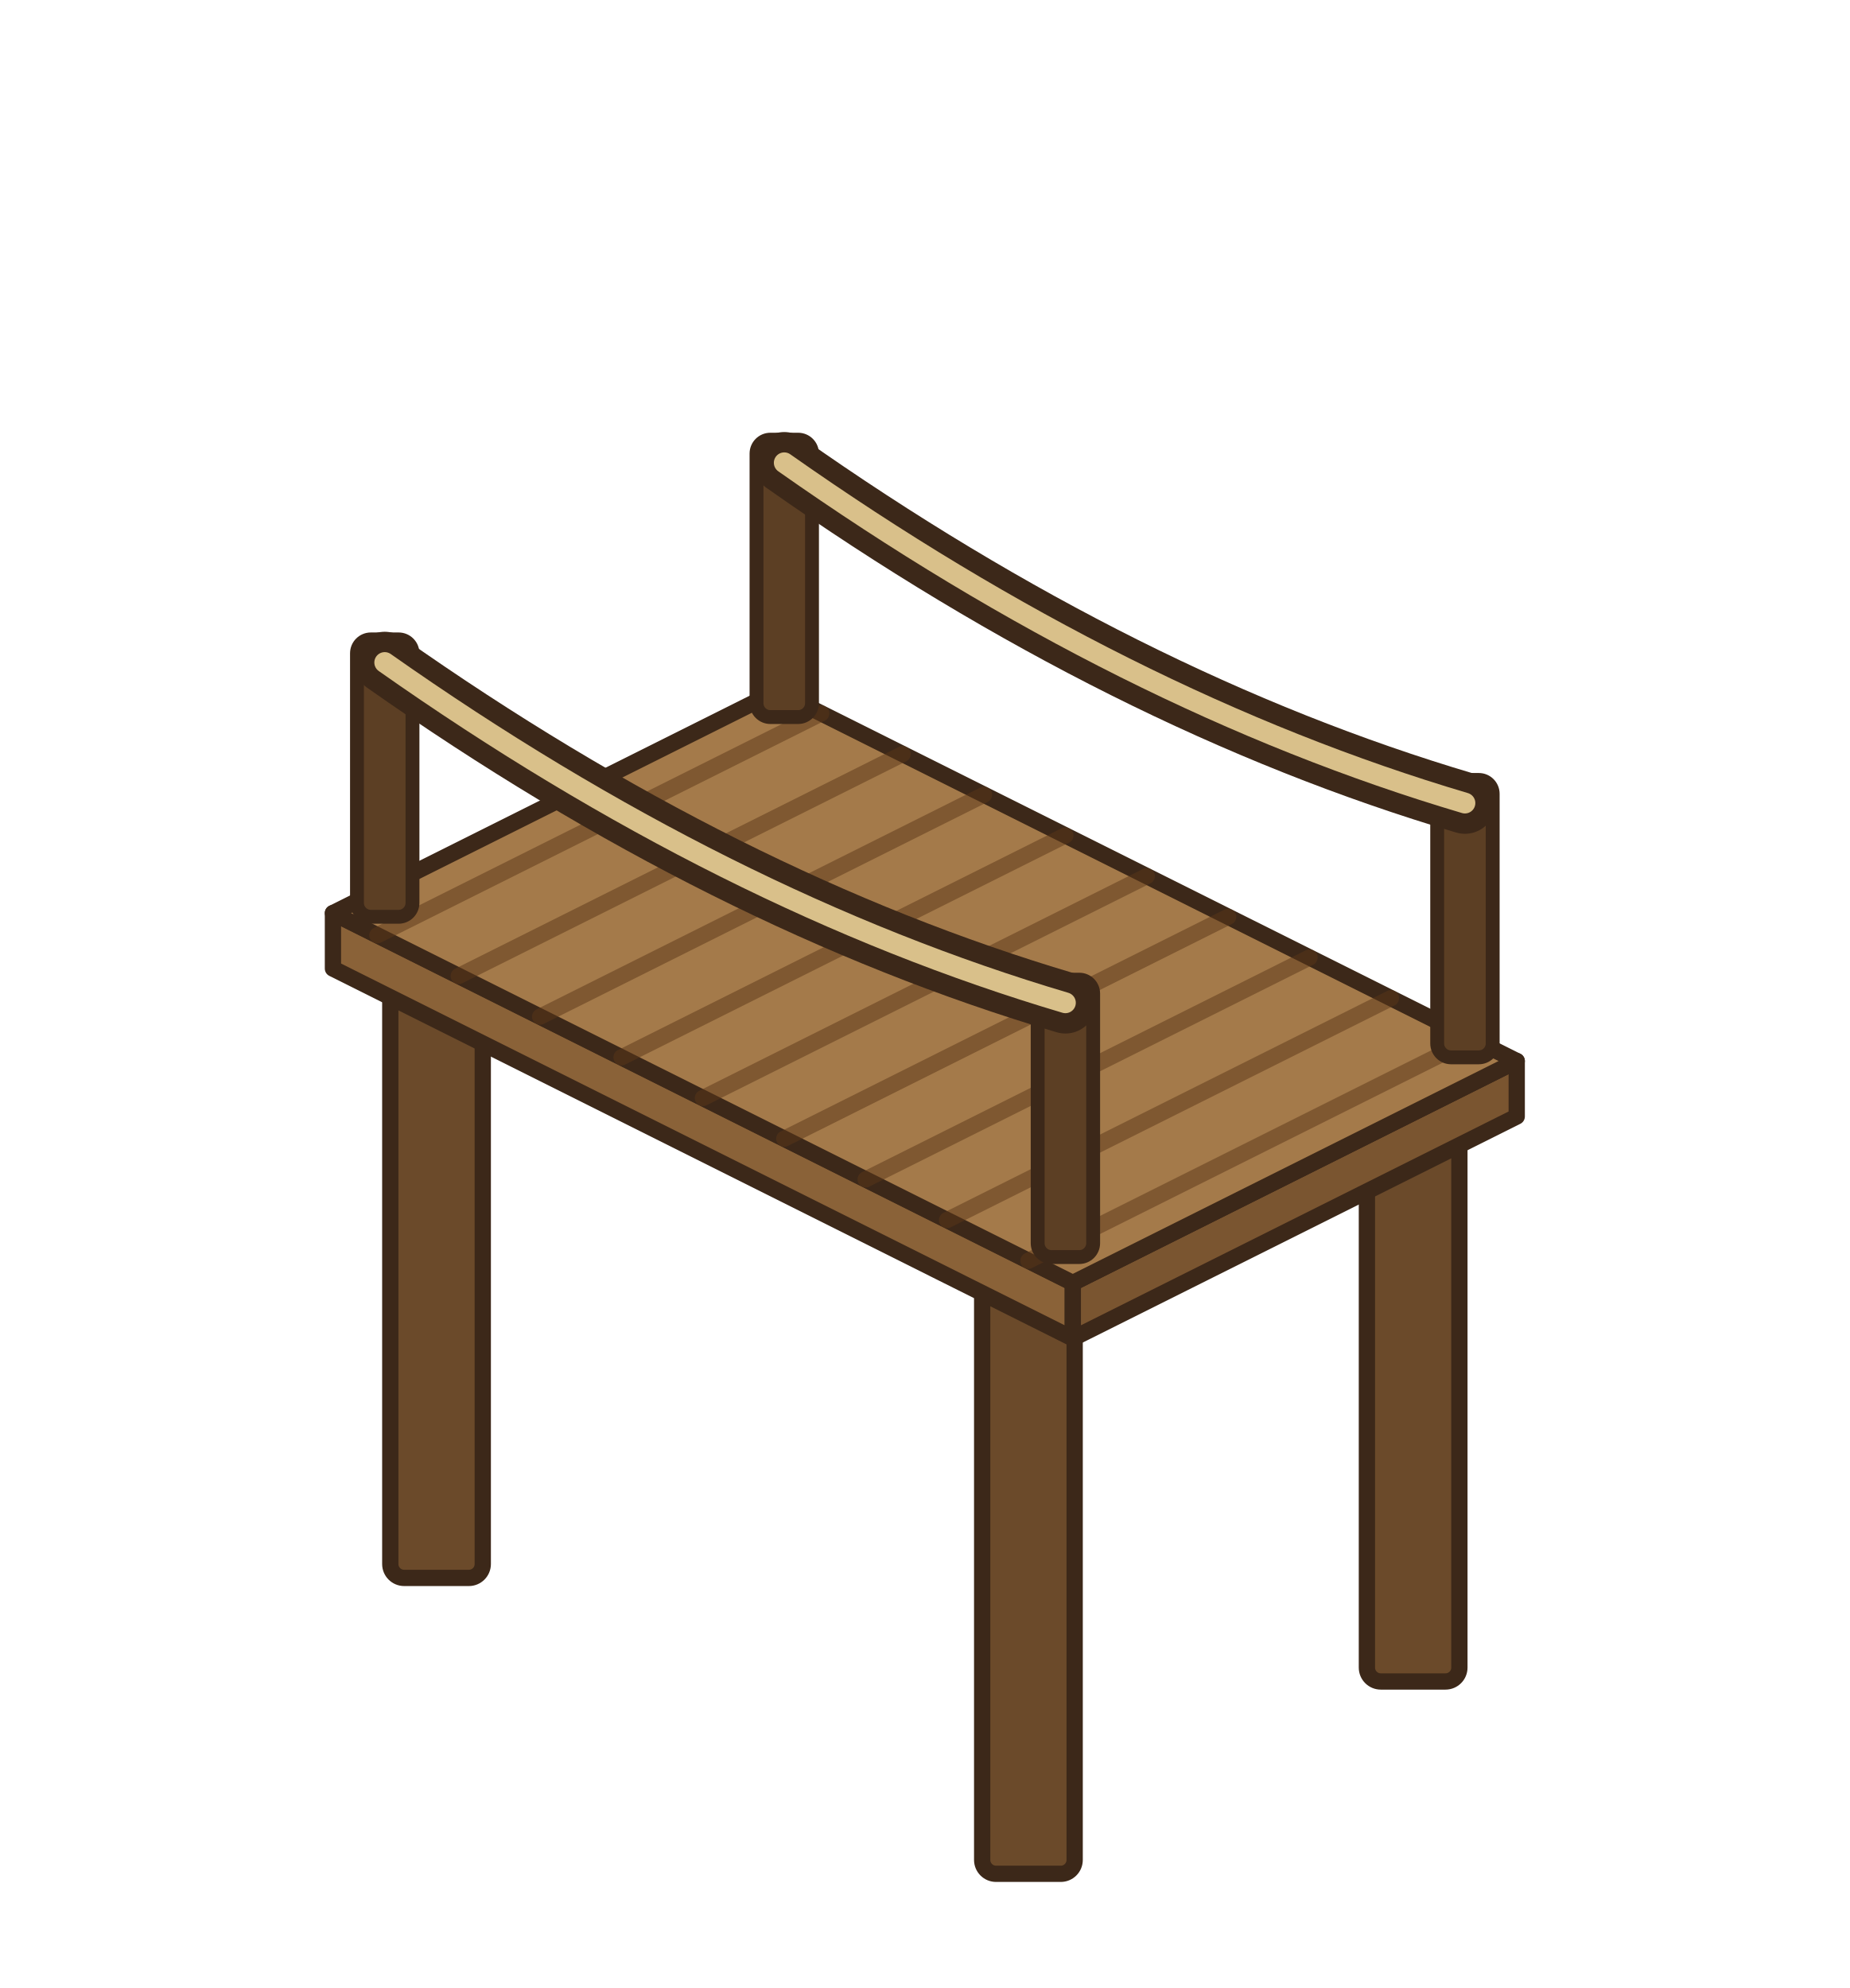
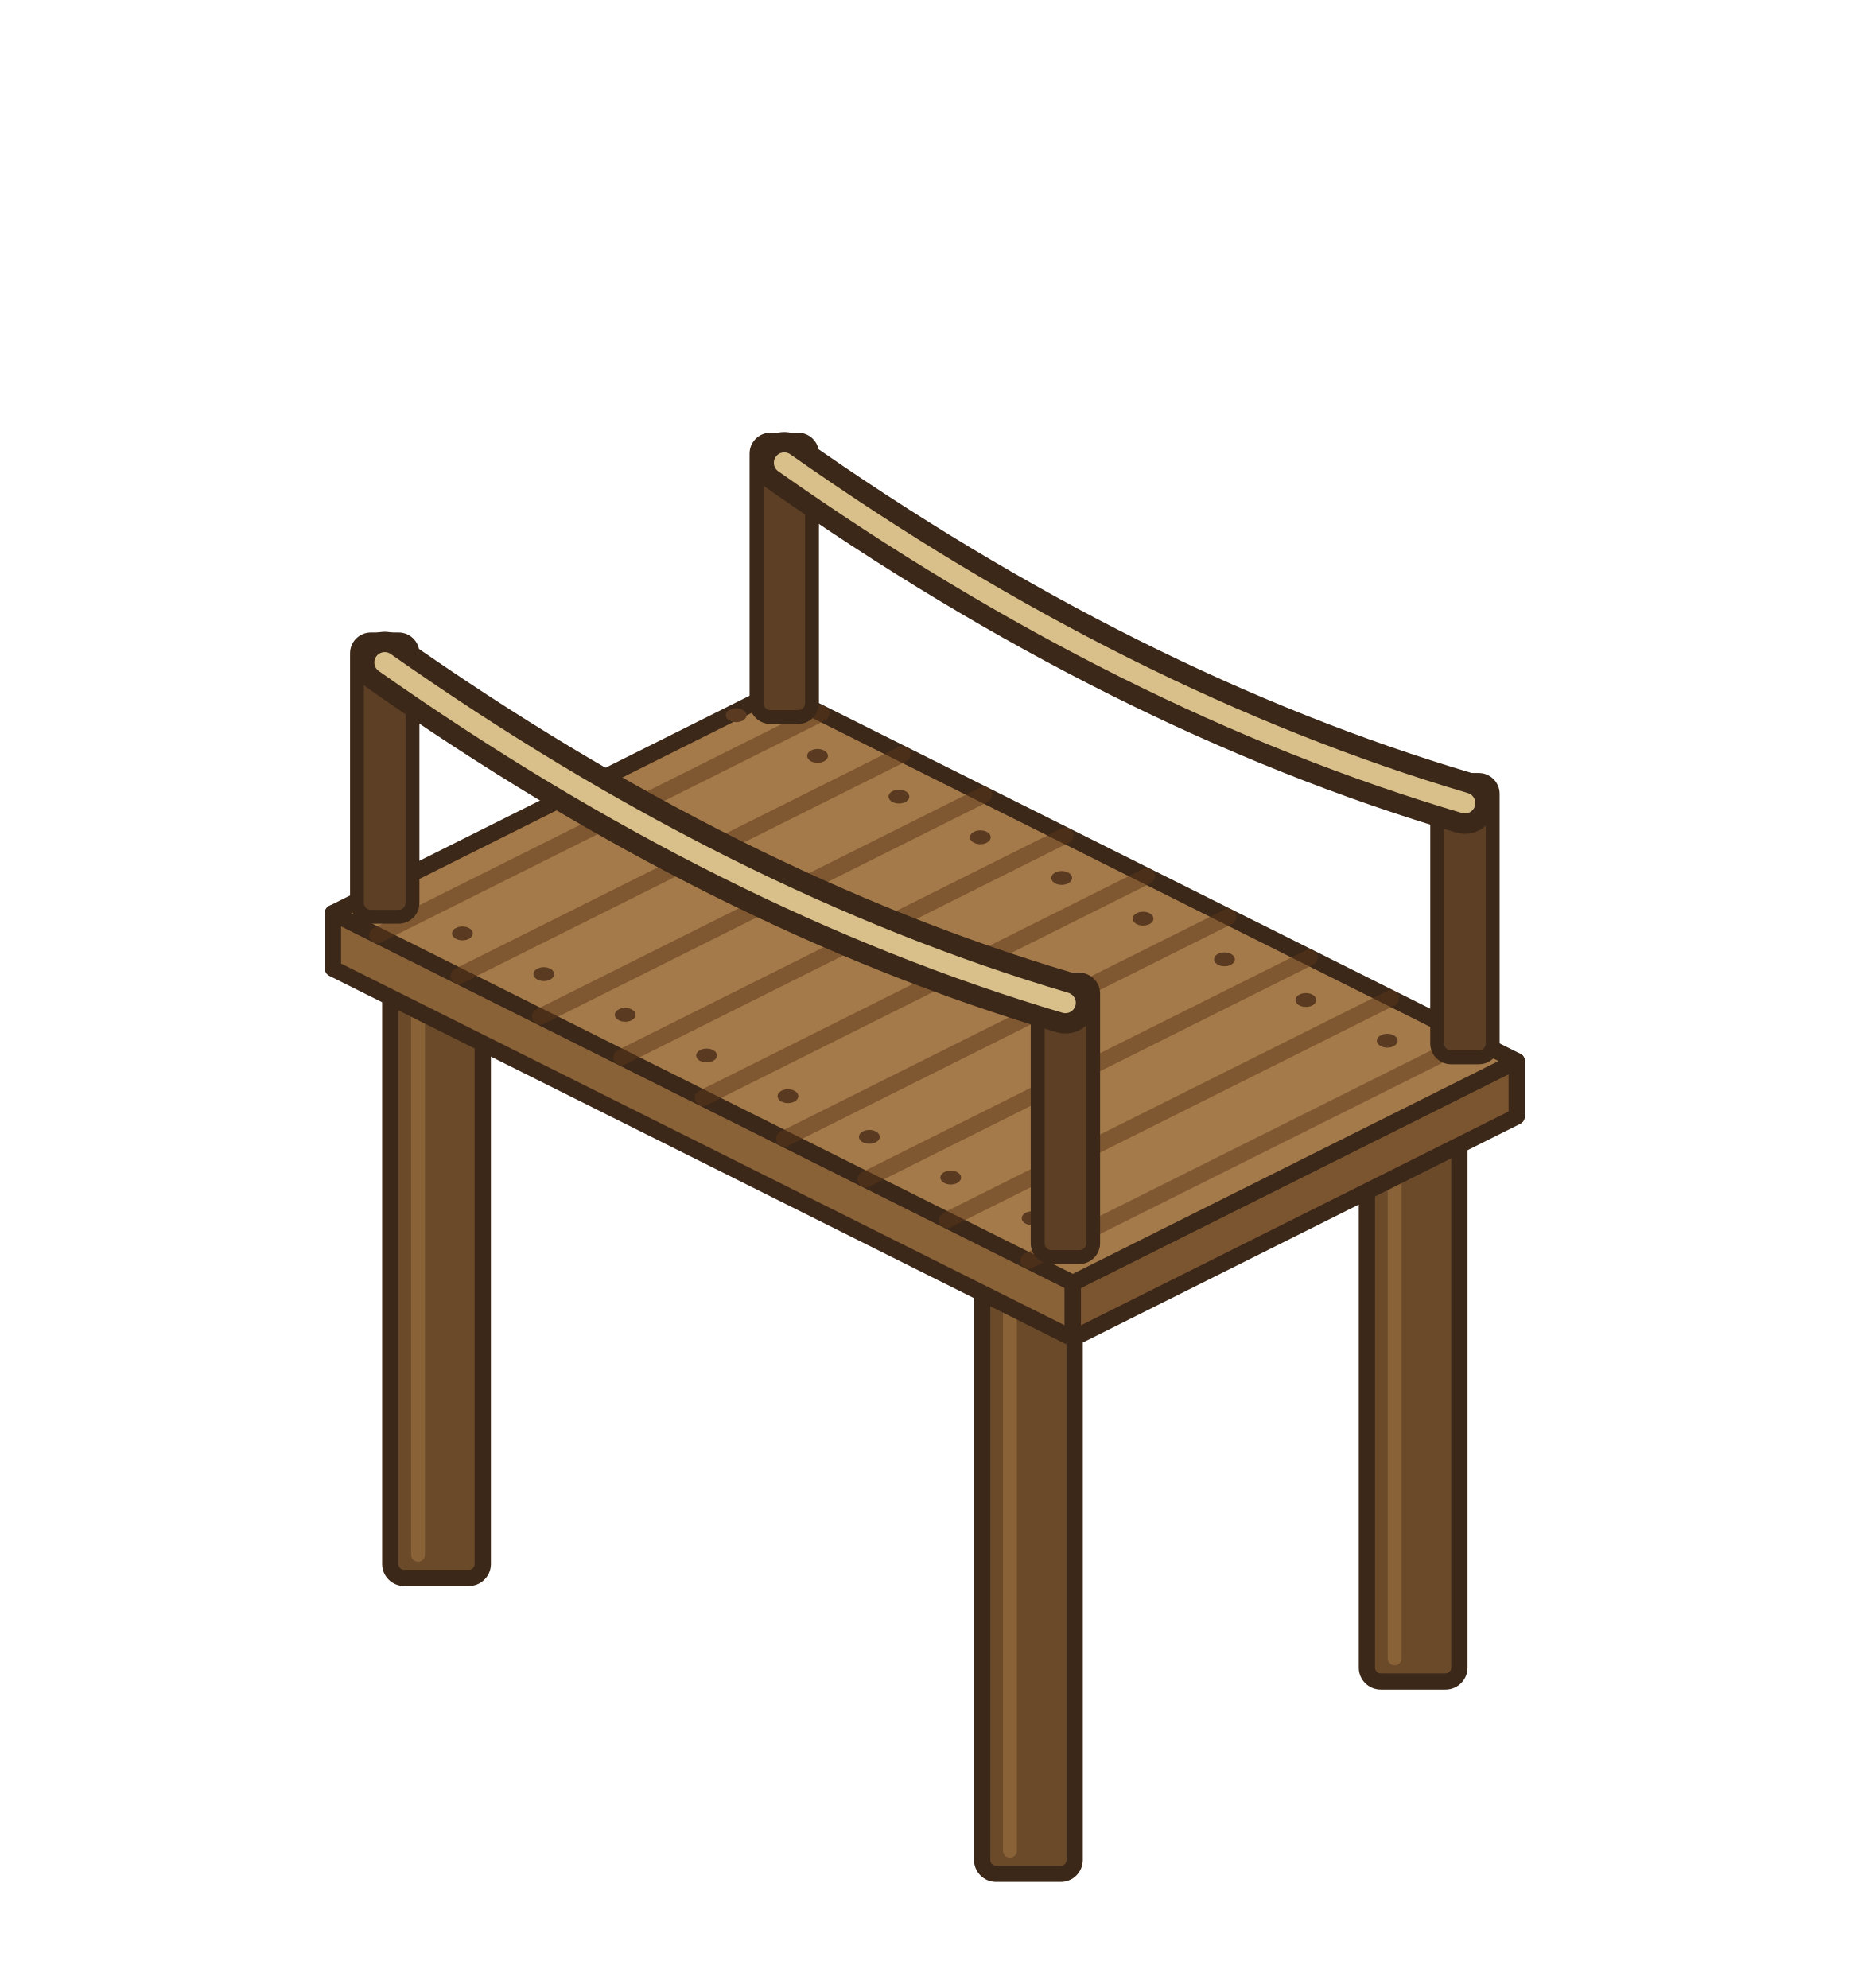
<svg xmlns="http://www.w3.org/2000/svg" width="100" height="107.5" viewBox="-50 -57.5 100 107.5">
  <g transform="scale(1.25)">
    <ellipse cx="0" cy="22" rx="30" ry="7" fill="rgba(255,255,255,.3)" stroke="none" />
+     <ellipse cx="21.12" cy="26.74" rx="4.6" ry="1.6" fill="none" stroke="rgba(255,255,255,.8)" stroke-width="0.7" />
    <rect x="19.12" y="0.34" width="4" height="26.4" rx="0.6" fill="#6B4A2A" stroke="#3C2819" stroke-width="0.704" stroke-linejoin="round" />
+     <line x1="20.32" y1="1.34" x2="20.32" y2="25.74" stroke="#8A6238" stroke-width="0.6" stroke-linecap="round" />
+     <ellipse cx="-21.12" cy="22.26" rx="4.6" ry="1.6" fill="none" stroke="rgba(255,255,255,.8)" stroke-width="0.7" />
    <rect x="-23.12" y="-4.14" width="4" height="26.4" rx="0.6" fill="#6B4A2A" stroke="#3C2819" stroke-width="0.704" stroke-linejoin="round" />
+     <line x1="-21.92" y1="-3.14" x2="-21.92" y2="21.26" stroke="#8A6238" stroke-width="0.6" stroke-linecap="round" />
+     <ellipse cx="4.48" cy="35.06" rx="4.6" ry="1.6" fill="none" stroke="rgba(255,255,255,.8)" stroke-width="0.7" />
    <rect x="2.48" y="8.66" width="4" height="26.4" rx="0.6" fill="#6B4A2A" stroke="#3C2819" stroke-width="0.704" stroke-linejoin="round" />
+     <line x1="3.68" y1="9.66" x2="3.68" y2="34.06" stroke="#8A6238" stroke-width="0.6" stroke-linecap="round" />
    <polygon points="-25.6,-4.1 6.4,11.9 6.4,9.5 -25.6,-6.5" fill="#8A6238" stroke="#3C2819" stroke-width="0.704" stroke-linejoin="round" />
    <polygon points="6.4,11.9 25.6,2.3 25.6,-0.1 6.4,9.5" fill="#7A5530" stroke="#3C2819" stroke-width="0.704" stroke-linejoin="round" />
    <polygon points="-6.4,-16.1 25.6,-0.1 6.4,9.5 -25.6,-6.5" fill="#A47A4A" stroke="#3C2819" stroke-width="0.704" stroke-linejoin="round" />
    <line x1="-4.48" y1="-15.14" x2="-23.68" y2="-5.54" stroke="rgba(90,55,25,.5)" stroke-width="0.7" stroke-linecap="round" />
+     <ellipse cx="-23.52" cy="-7.38" rx="0.45" ry="0.3" fill="#5A3A20" stroke="none" />
+     <ellipse cx="-8.16" cy="-15.06" rx="0.45" ry="0.3" fill="#5A3A20" stroke="none" />
    <line x1="-0.96" y1="-13.38" x2="-20.16" y2="-3.78" stroke="rgba(90,55,25,.5)" stroke-width="0.7" stroke-linecap="round" />
+     <ellipse cx="-20" cy="-5.62" rx="0.45" ry="0.3" fill="#5A3A20" stroke="none" />
+     <ellipse cx="-4.64" cy="-13.3" rx="0.45" ry="0.3" fill="#5A3A20" stroke="none" />
    <line x1="2.56" y1="-11.62" x2="-16.64" y2="-2.02" stroke="rgba(90,55,25,.5)" stroke-width="0.7" stroke-linecap="round" />
+     <ellipse cx="-16.48" cy="-3.86" rx="0.45" ry="0.3" fill="#5A3A20" stroke="none" />
+     <ellipse cx="-1.12" cy="-11.54" rx="0.45" ry="0.3" fill="#5A3A20" stroke="none" />
    <line x1="6.08" y1="-9.86" x2="-13.12" y2="-0.26" stroke="rgba(90,55,25,.5)" stroke-width="0.7" stroke-linecap="round" />
+     <ellipse cx="-12.96" cy="-2.1" rx="0.45" ry="0.3" fill="#5A3A20" stroke="none" />
+     <ellipse cx="2.4" cy="-9.78" rx="0.45" ry="0.3" fill="#5A3A20" stroke="none" />
    <line x1="9.6" y1="-8.1" x2="-9.6" y2="1.5" stroke="rgba(90,55,25,.5)" stroke-width="0.7" stroke-linecap="round" />
+     <ellipse cx="-9.44" cy="-0.34" rx="0.45" ry="0.3" fill="#5A3A20" stroke="none" />
+     <ellipse cx="5.92" cy="-8.02" rx="0.45" ry="0.3" fill="#5A3A20" stroke="none" />
    <line x1="13.12" y1="-6.34" x2="-6.08" y2="3.26" stroke="rgba(90,55,25,.5)" stroke-width="0.7" stroke-linecap="round" />
+     <ellipse cx="-5.92" cy="1.42" rx="0.45" ry="0.3" fill="#5A3A20" stroke="none" />
+     <ellipse cx="9.44" cy="-6.26" rx="0.45" ry="0.3" fill="#5A3A20" stroke="none" />
    <line x1="16.64" y1="-4.58" x2="-2.56" y2="5.02" stroke="rgba(90,55,25,.5)" stroke-width="0.7" stroke-linecap="round" />
+     <ellipse cx="-2.4" cy="3.18" rx="0.45" ry="0.3" fill="#5A3A20" stroke="none" />
+     <ellipse cx="12.96" cy="-4.5" rx="0.45" ry="0.3" fill="#5A3A20" stroke="none" />
    <line x1="20.16" y1="-2.82" x2="0.96" y2="6.78" stroke="rgba(90,55,25,.5)" stroke-width="0.7" stroke-linecap="round" />
+     <ellipse cx="1.12" cy="4.94" rx="0.45" ry="0.3" fill="#5A3A20" stroke="none" />
+     <ellipse cx="16.48" cy="-2.74" rx="0.45" ry="0.3" fill="#5A3A20" stroke="none" />
    <line x1="23.68" y1="-1.06" x2="4.48" y2="8.54" stroke="rgba(90,55,25,.5)" stroke-width="0.7" stroke-linecap="round" />
+     <ellipse cx="4.64" cy="6.7" rx="0.45" ry="0.3" fill="#5A3A20" stroke="none" />
+     <ellipse cx="20" cy="-0.98" rx="0.45" ry="0.3" fill="#5A3A20" stroke="none" />
    <rect x="-7.28" y="-26.98" width="2.4" height="12" rx="0.6" fill="#5C3F24" stroke="#3C2819" stroke-width="0.6" stroke-linejoin="round" />
    <rect x="22.16" y="-12.26" width="2.4" height="12" rx="0.6" fill="#5C3F24" stroke="#3C2819" stroke-width="0.6" stroke-linejoin="round" />
    <path d="M-6.08,-25.98 Q8.64,-15.62 23.36,-11.26" fill="none" stroke="#3C2819" stroke-width="2.66" stroke-linecap="round" stroke-linejoin="round" />
    <path d="M-6.08,-25.98 Q8.64,-15.62 23.36,-11.26" fill="none" stroke="#D9C08A" stroke-width="0.9" stroke-linecap="round" stroke-linejoin="round" />
    <rect x="-24.56" y="-18.34" width="2.4" height="12" rx="0.6" fill="#5C3F24" stroke="#3C2819" stroke-width="0.6" stroke-linejoin="round" />
    <rect x="4.88" y="-3.62" width="2.4" height="12" rx="0.6" fill="#5C3F24" stroke="#3C2819" stroke-width="0.6" stroke-linejoin="round" />
    <path d="M-23.36,-17.34 Q-8.64,-6.98 6.08,-2.62" fill="none" stroke="#3C2819" stroke-width="2.66" stroke-linecap="round" stroke-linejoin="round" />
    <path d="M-23.36,-17.34 Q-8.64,-6.98 6.08,-2.62" fill="none" stroke="#D9C08A" stroke-width="0.9" stroke-linecap="round" stroke-linejoin="round" />
  </g>
</svg>
